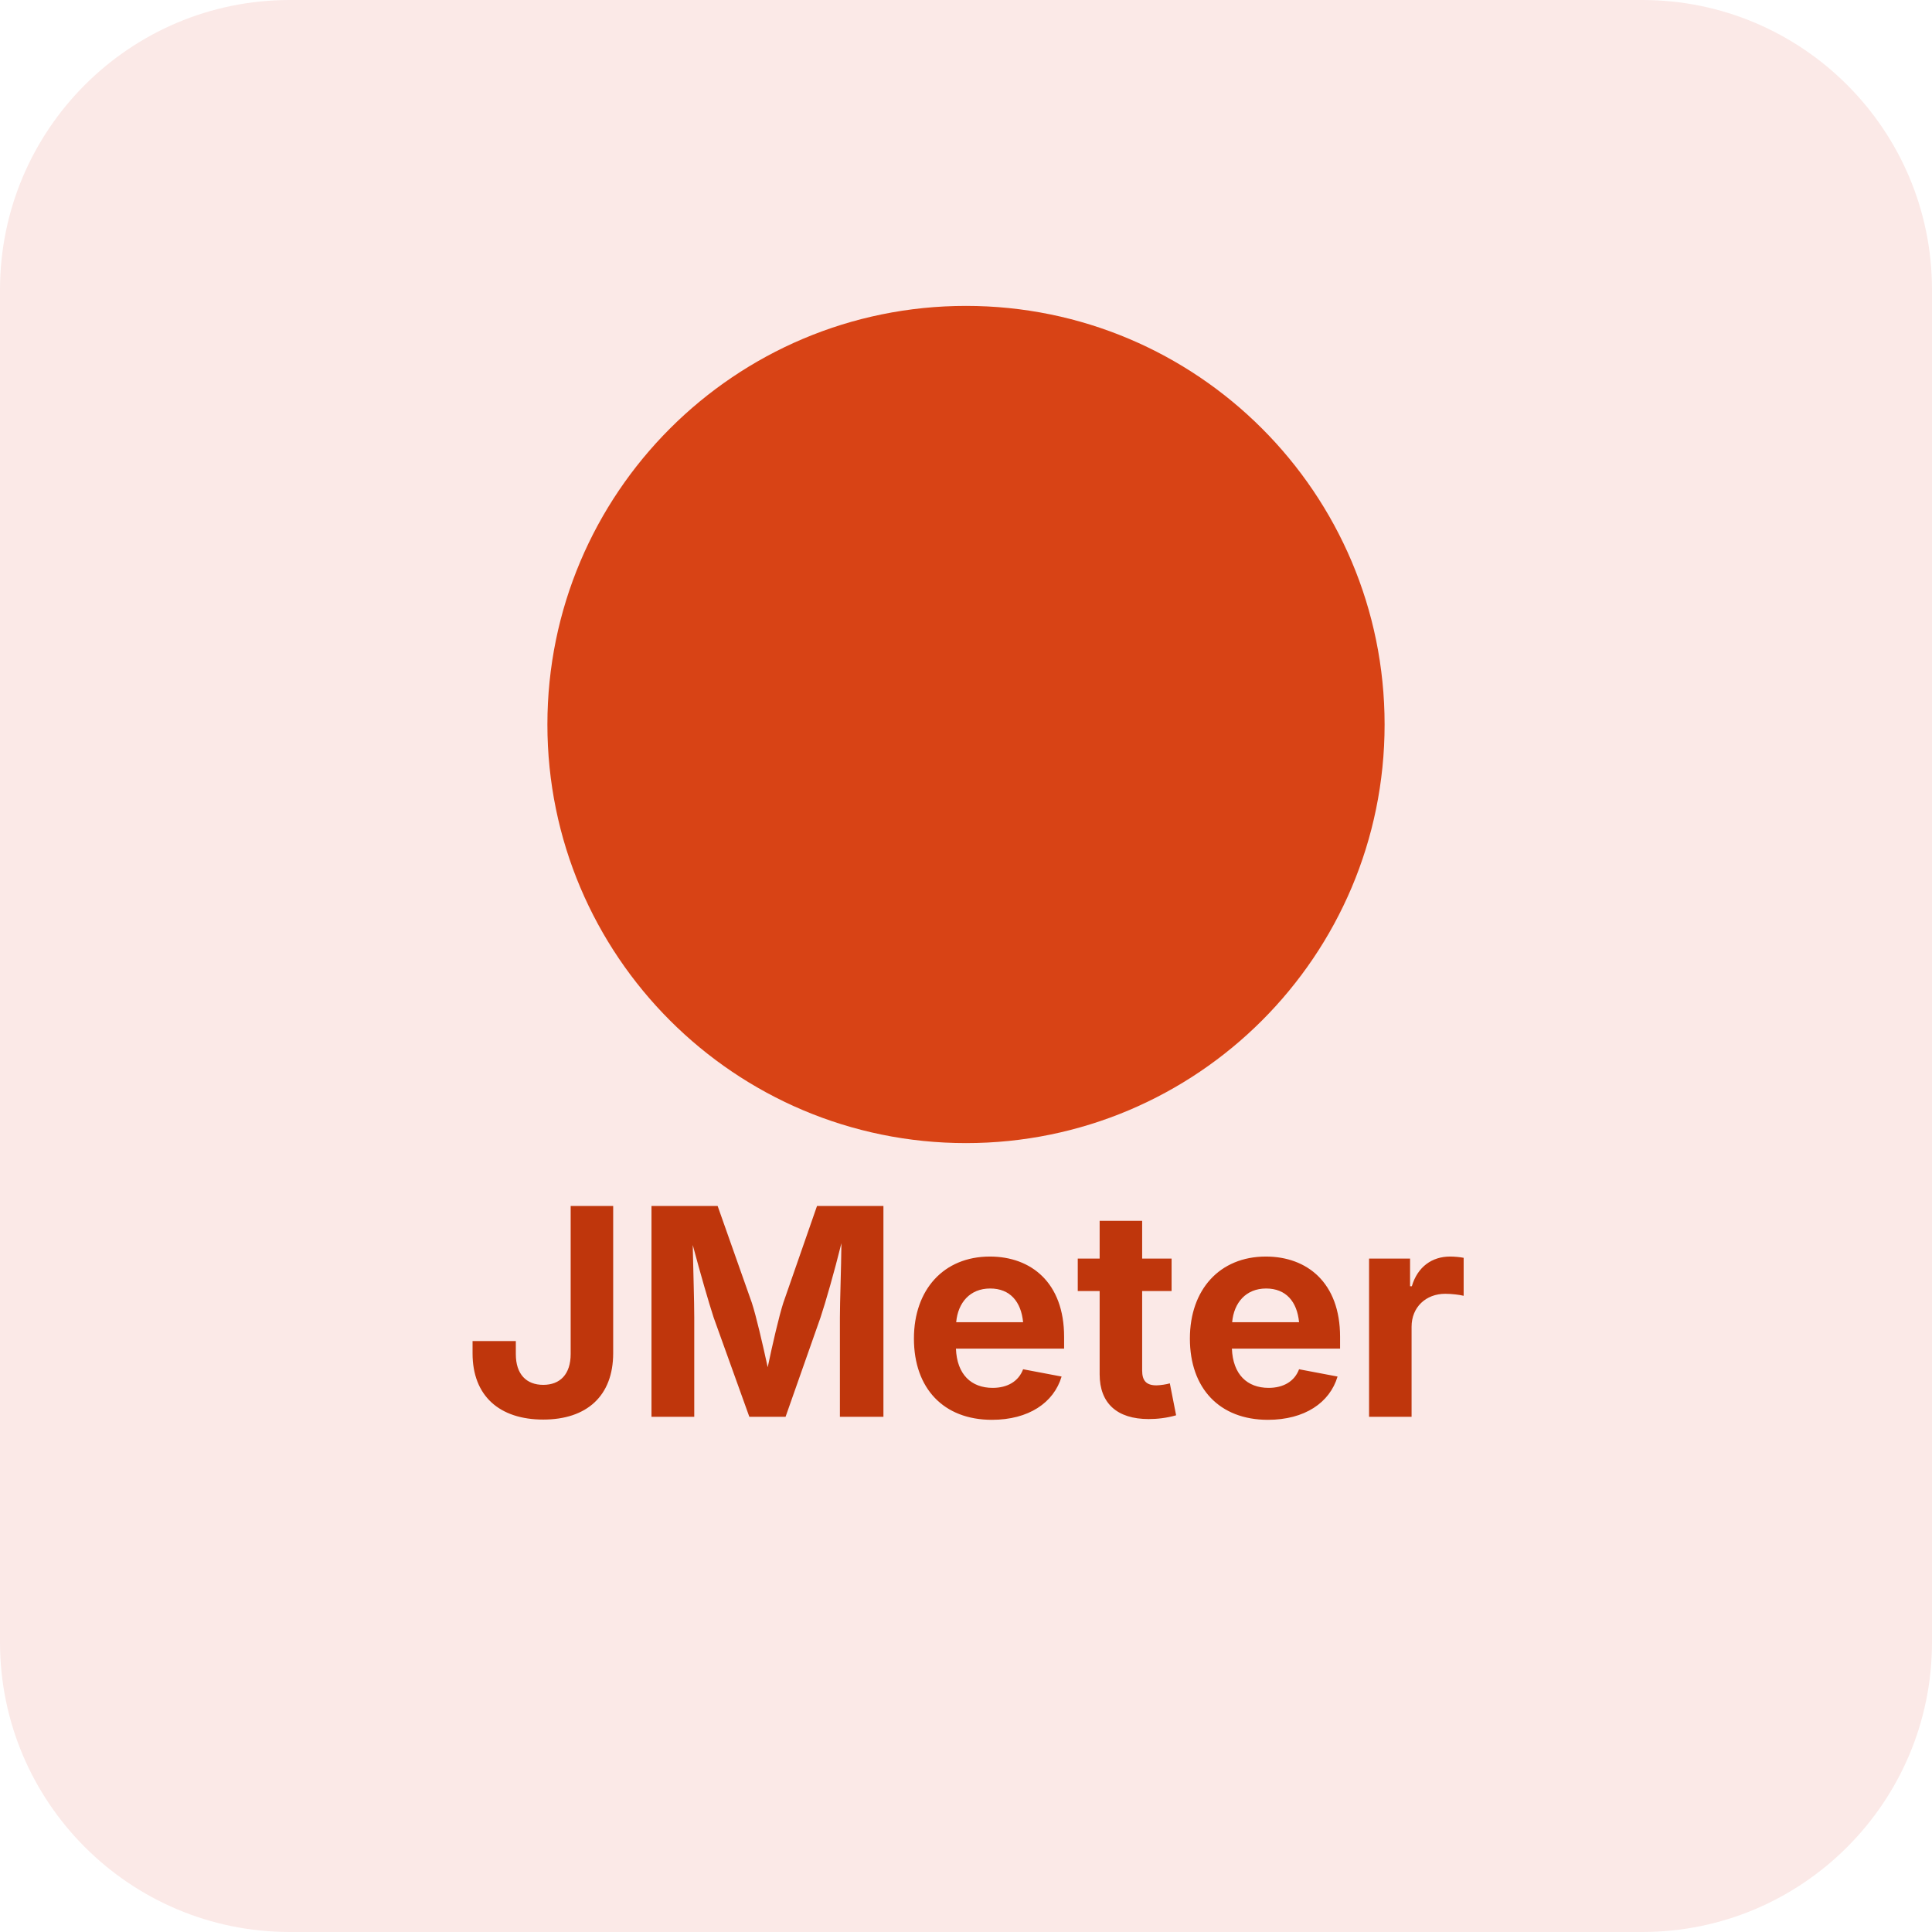
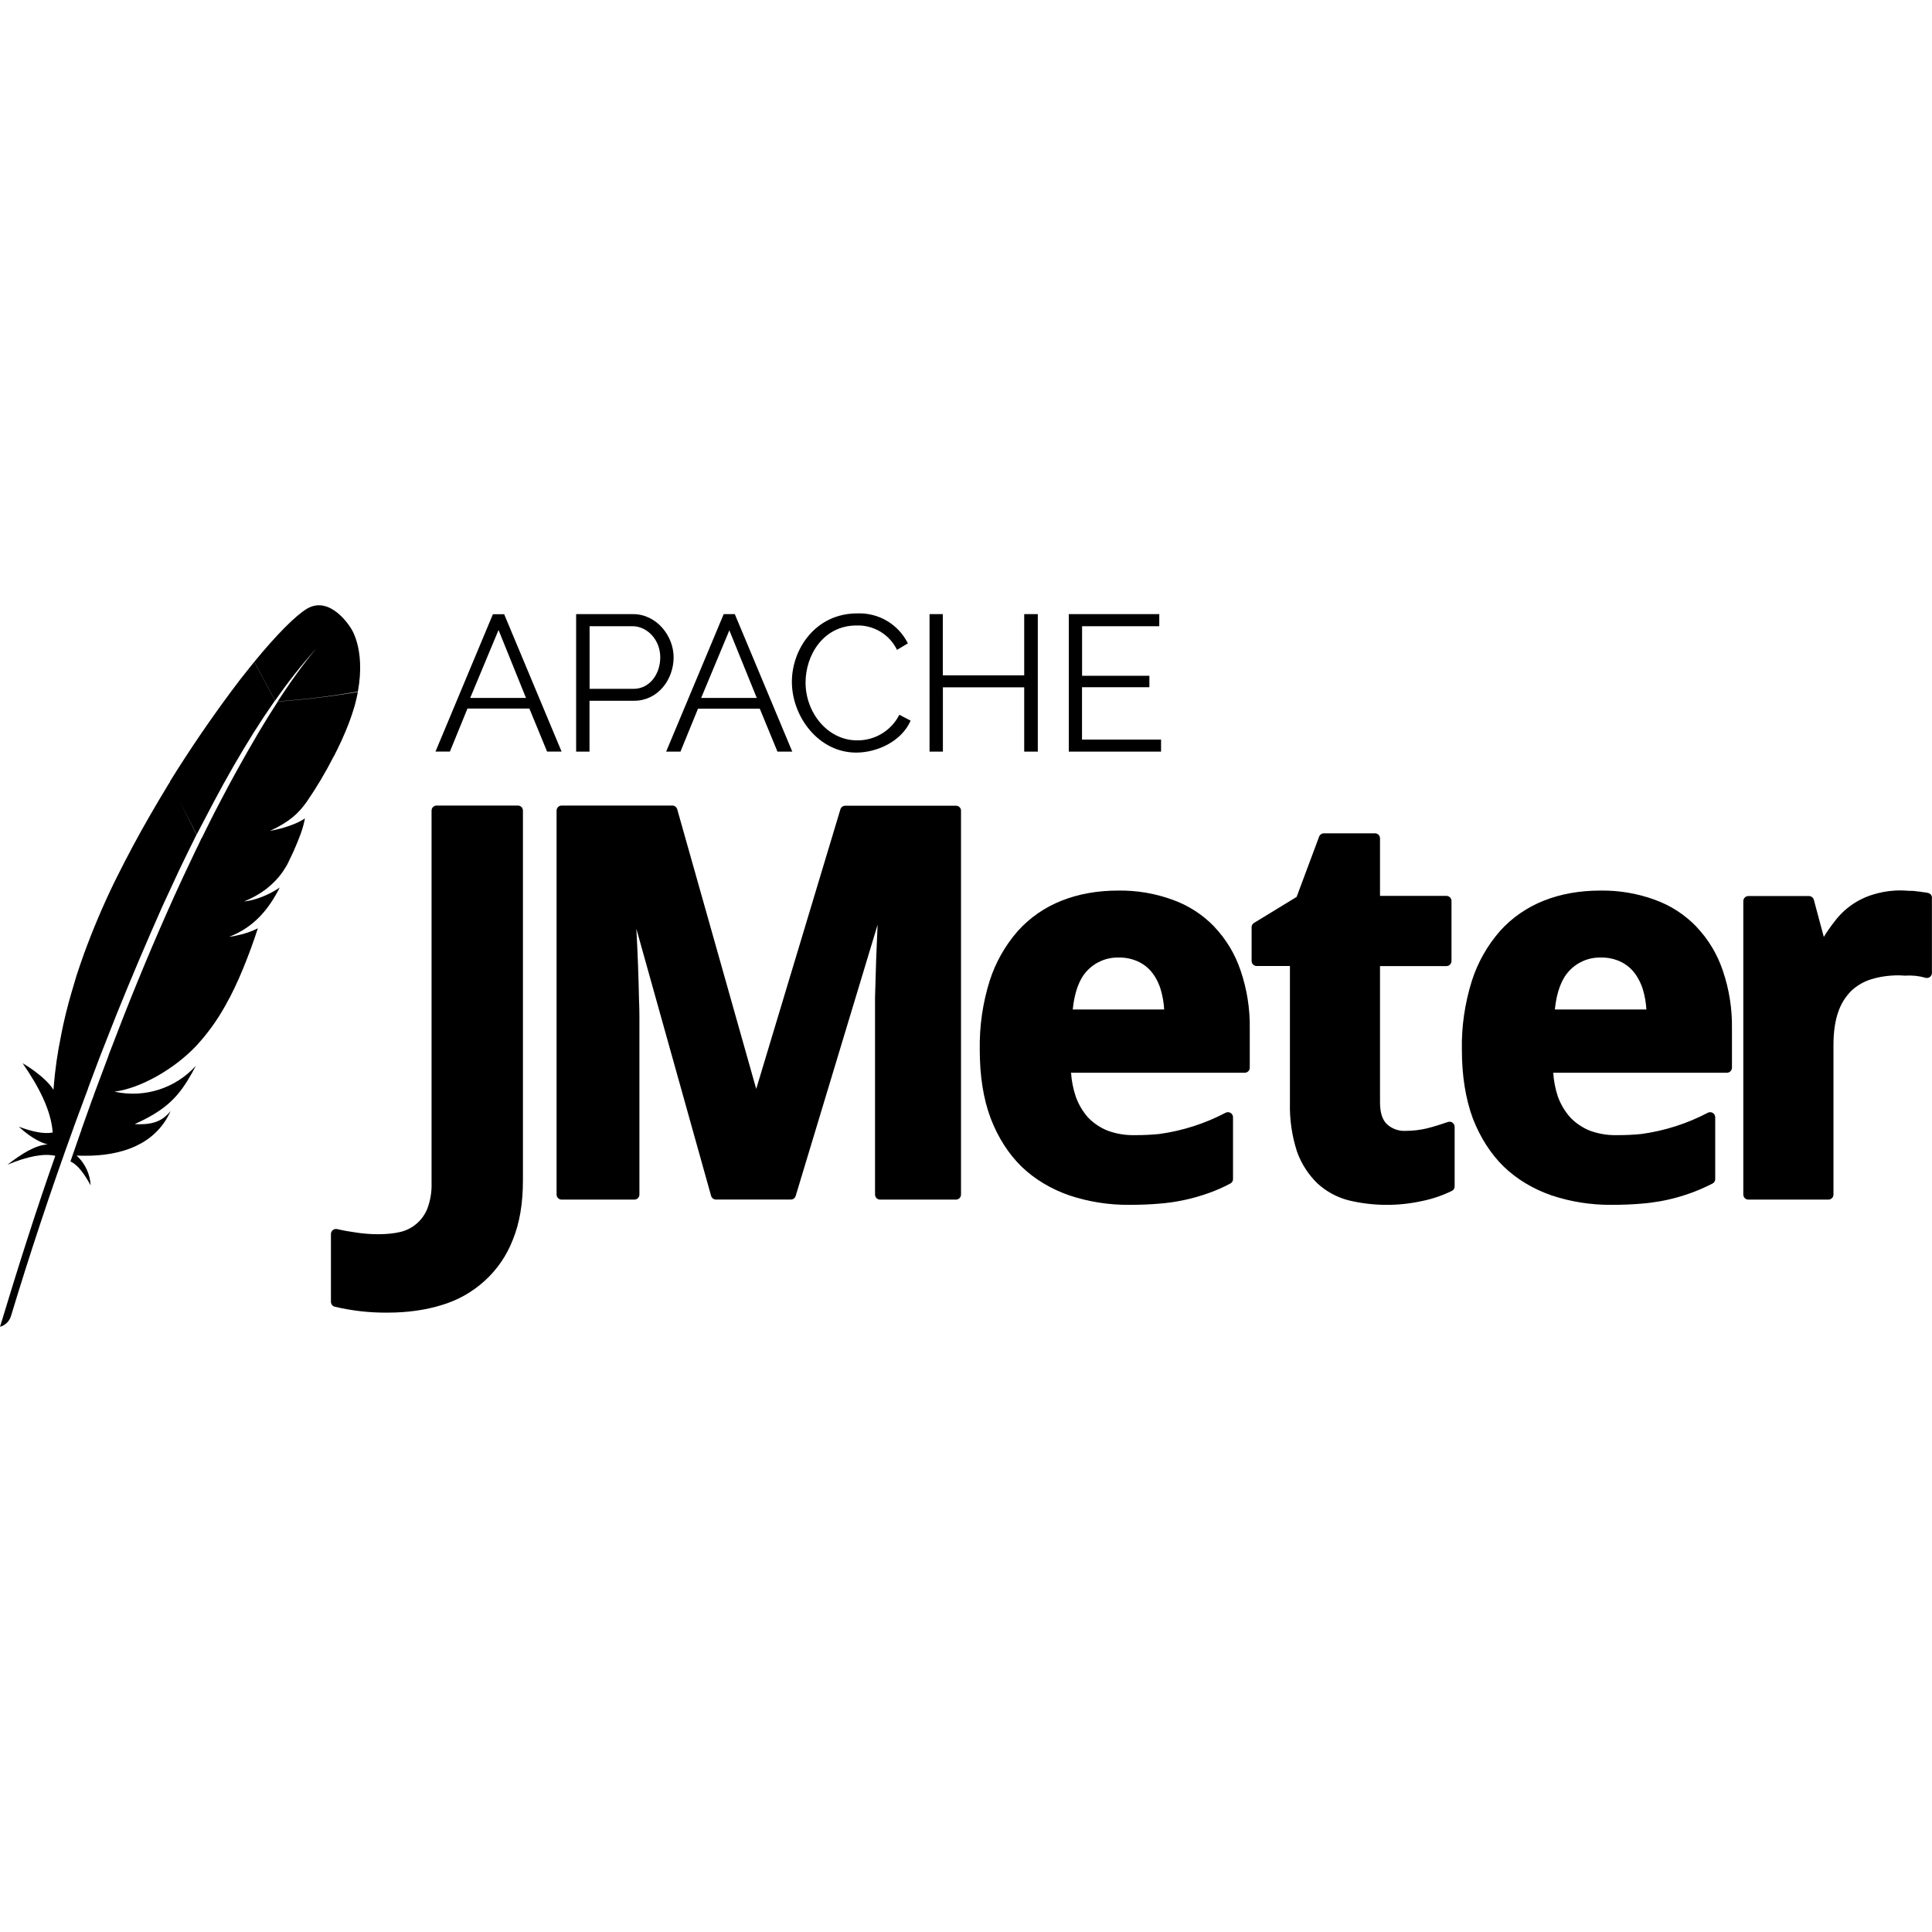
- <svg xmlns="http://www.w3.org/2000/svg" viewBox="0 0 120 120">
-   <rect width="120" height="120" rx="18" fill="#FBE9E7" />
-   <circle cx="60" cy="45" r="26" fill="#D84315" />
-   <text x="60" y="88" text-anchor="middle" font-family="Inter,Arial" font-size="18" font-weight="700" fill="#BF360C">JMeter</text>
+ <svg xmlns="http://www.w3.org/2000/svg" role="img" viewBox="0 0 24 24">
+   <path d="M4.35 7.79s-.247-.4-.537-.228c-.14.084-.374.318-.653.658l.257.484a6.28 6.28 0 0 1 .517-.653c-.079.09-.246.298-.484.662.334-.023.666-.064.996-.123.099-.549-.096-.8-.096-.8zm-.386.228.022-.024zM.91 14.02a45.295 45.295 0 0 0-.774 2.33.198.198 0 0 1-.136.132c.23-.76.458-1.476.687-2.124-.143-.033-.346.007-.594.11.17-.13.339-.242.5-.252-.051-.011-.183-.057-.36-.22.169.063.316.094.422.072-.022-.282-.174-.57-.374-.86-.001-.002.28.161.383.33l.002-.023c.017-.22.048-.438.093-.654v-.002c.034-.174.076-.348.127-.522l.066-.223c.028-.087.06-.176.093-.27.11-.301.235-.596.375-.884l.036-.072c.128-.257.264-.511.408-.76.076-.133.154-.262.231-.39.007-.007.011-.017.017-.026L2.11 9.71l.008-.013c.236-.38.488-.75.754-1.108a8.36 8.36 0 0 1 .229-.296l.058-.072.256.482a10.46 10.46 0 0 0-.268.404c-.172.276-.335.559-.487.846l-.217.414-.222-.439.22.44-.007.015c-.044.09-.09.18-.133.27a6.9 6.9 0 0 0-.077.16l-.206.444a42.824 42.824 0 0 0-.57 1.344l-.18.457a6.523 6.523 0 0 1-.04.103c-.044.121-.091.239-.134.357v.004l-.033.088-.141.381-.01.029zm3.235-4.623a4.98 4.98 0 0 1-.334.562c-.106.149-.216.25-.457.363l.022-.004c.002-.002.003-.002.006-.002.125-.023.28-.074.37-.127a.184.184 0 0 0 .036-.024.846.846 0 0 1-.02.089c-.006.025-.016.054-.026.085l-.012.033-.036.092a2.985 2.985 0 0 1-.102.226c-.008.019-.018.038-.028.057l-.024.039a.85.85 0 0 1-.084.116l-.04.044a1.2 1.2 0 0 1-.113.101 1.231 1.231 0 0 1-.27.151l.017-.002.064-.011c.129-.031.251-.085.361-.16-.138.275-.326.497-.628.612l.052-.007.05-.011a.998.998 0 0 0 .254-.087 6.74 6.74 0 0 1-.18.492c-.071.174-.145.33-.225.47a2.577 2.577 0 0 1-.35.487c-.276.298-.705.54-1.027.58l.016.003c.366.076.745-.047.996-.324a2.685 2.685 0 0 1-.106.187c-.148.24-.318.386-.654.537.23.013.35-.041.448-.165a1.414 1.414 0 0 1-.052.1c-.215.356-.634.478-1.117.456a.54.54 0 0 1 .174.37c-.074-.134-.152-.251-.251-.297l.116-.334a.523.523 0 0 1 .02-.054v-.006l.132-.37a.837.837 0 0 0 .026-.07l.003-.01.17-.454.007-.022.168-.435c.061-.159.124-.312.184-.46.123-.301.25-.6.382-.897.052-.116.101-.228.152-.336l.05-.108.097-.205c.028-.063.059-.122.088-.183l.027-.058c.002-.002.003-.006.002-.011l.006-.001c.074-.15.143-.291.213-.423.15-.29.309-.576.474-.857l.013-.023c.088-.148.171-.28.246-.396.333-.023.665-.064.995-.12-.011.052-.022.107-.038.165a2.966 2.966 0 0 1-.075.225 4.142 4.142 0 0 1-.187.413h-.001zm2.351.674v4.596c0 .28-.041.527-.125.732a1.337 1.337 0 0 1-.35.512 1.37 1.37 0 0 1-.531.3c-.203.063-.43.095-.674.095a2.728 2.728 0 0 1-.659-.074.063.063 0 0 1-.046-.06v-.842a.063.063 0 0 1 .076-.062c.077.018.162.033.25.045.162.024.376.03.54-.01a.48.48 0 0 0 .332-.29.826.826 0 0 0 .052-.313v-4.63c0-.035.027-.063.062-.063h1.01c.036 0 .063.028.063.063zm8.588 1.44a1.352 1.352 0 0 0-.518-.334 1.887 1.887 0 0 0-.675-.114c-.254 0-.49.041-.702.125-.208.082-.395.21-.545.377a1.75 1.75 0 0 0-.35.619 2.704 2.704 0 0 0-.123.859c0 .32.044.606.135.848.092.24.222.443.386.603.164.157.364.276.59.355a2.3 2.3 0 0 0 .742.118c.143 0 .267-.005.377-.015a2.33 2.33 0 0 0 .61-.13c.095-.033.187-.074.273-.12a.06.06 0 0 0 .033-.055v-.77a.063.063 0 0 0-.09-.055 2.505 2.505 0 0 1-.827.265c-.102.01-.204.015-.307.014a.907.907 0 0 1-.332-.055.703.703 0 0 1-.243-.162.797.797 0 0 1-.155-.263 1.168 1.168 0 0 1-.058-.295h2.157a.063.063 0 0 0 .063-.062v-.483a2.126 2.126 0 0 0-.114-.725 1.462 1.462 0 0 0-.327-.544zm-1.758 1.029c.022-.216.081-.377.176-.478a.518.518 0 0 1 .395-.167.55.55 0 0 1 .246.052c.07.033.13.083.176.144a.647.647 0 0 1 .105.22c.02.071.033.148.038.229h-1.136zm10.673-1.387v.934a.062.062 0 0 1-.077.06.727.727 0 0 0-.254-.027l-.08-.004c-.121 0-.233.016-.337.047a.636.636 0 0 0-.253.145.672.672 0 0 0-.163.264c-.039.11-.059.248-.059.411v1.856a.063.063 0 0 1-.063.063h-.994a.063.063 0 0 1-.063-.063v-3.645c0-.035.028-.063.063-.063h.753c.028 0 .053.02.06.046l.124.462c.04-.067.085-.13.133-.191a.932.932 0 0 1 .487-.338 1.14 1.14 0 0 1 .434-.044c.033 0 .065 0 .096.006a.76.76 0 0 1 .084.011.279.279 0 0 1 .066.011.061.061 0 0 1 .044.059h-.001zm-5.956 2.794a.06.06 0 0 1 .027.05v.741a.06.06 0 0 1-.033.055 1.524 1.524 0 0 1-.364.125c-.304.068-.62.066-.924-.008a.91.91 0 0 1-.381-.207 1.036 1.036 0 0 1-.256-.397 1.819 1.819 0 0 1-.088-.608V12h-.414a.063.063 0 0 1-.062-.062v-.42a.06.06 0 0 1 .03-.053l.529-.323.28-.75a.062.062 0 0 1 .058-.04h.636c.035 0 .062.028.062.063v.714h.825c.034 0 .063.028.063.062v.747a.063.063 0 0 1-.063.063h-.825v1.695c0 .124.029.214.085.268a.315.315 0 0 0 .231.084c.094 0 .181-.011.263-.03.089-.022.177-.05.264-.08a.062.062 0 0 1 .057.007v.001zm-6.105-3.876v4.77a.063.063 0 0 1-.062.061h-.943a.063.063 0 0 1-.063-.063v-2.45l.014-.473.01-.242.008-.187-1.018 3.37a.062.062 0 0 1-.06.044h-.93a.063.063 0 0 1-.06-.044l-.929-3.32a24.947 24.947 0 0 1 .033.88c.003.074.005.142.005.204v2.218a.063.063 0 0 1-.063.063h-.903a.063.063 0 0 1-.063-.063V10.07c0-.034.027-.063.062-.063h1.376c.03 0 .053.02.061.047l.981 3.473 1.046-3.474a.063.063 0 0 1 .06-.044h1.376c.034 0 .062.027.062.061zm9.135 1.44a1.351 1.351 0 0 0-.517-.334 1.886 1.886 0 0 0-.676-.114c-.253 0-.49.041-.701.125-.208.082-.395.21-.545.377a1.75 1.75 0 0 0-.35.619c-.087.278-.13.568-.124.859 0 .32.046.606.135.848.093.24.223.443.387.603.164.157.364.276.59.355a2.3 2.3 0 0 0 .742.118c.143 0 .266-.005.376-.015a2.306 2.306 0 0 0 .884-.25.06.06 0 0 0 .033-.055v-.77a.063.063 0 0 0-.09-.055 2.5 2.5 0 0 1-.828.265c-.101.01-.204.015-.306.014a.905.905 0 0 1-.332-.055.7.7 0 0 1-.242-.162.799.799 0 0 1-.157-.263 1.165 1.165 0 0 1-.057-.295h2.157a.063.063 0 0 0 .063-.062v-.483a2.126 2.126 0 0 0-.114-.725 1.464 1.464 0 0 0-.328-.544zm-.765.58a.65.65 0 0 1 .106.22c.02.071.033.148.038.229h-1.137c.022-.216.082-.377.177-.478a.518.518 0 0 1 .395-.167.55.55 0 0 1 .246.052.48.48 0 0 1 .175.144zM6.26 7.63h-.137L5.41 9.336h.179l.218-.534h.769l.22.534h.18l-.714-1.708H6.26zm-.419 1.04.352-.844.341.844h-.693zm1.483.035h.555c.292 0 .489-.262.489-.54 0-.265-.211-.536-.503-.536h-.708v1.708h.166v-.632zm0-.926h.532c.187 0 .346.172.346.386 0 .207-.13.392-.332.392h-.546v-.778zm1.129 1.558.218-.534h.767l.22.534h.184l-.714-1.708H8.99l-.715 1.708h.177zm.606-1.51.342.843H8.71l.352-.844H9.06zm.778.643c0-.41.297-.85.81-.85a.672.672 0 0 1 .631.372l-.135.081a.538.538 0 0 0-.504-.303c-.408 0-.632.365-.632.709 0 .376.276.718.639.718a.58.58 0 0 0 .526-.318l.14.073c-.111.256-.414.397-.676.397-.468 0-.799-.447-.799-.88zm1.875.867h-.165V7.629h.165v.76h1.011v-.76h.169v1.708h-.169v-.799h-1.01v.799zm2.71 0h-1.145V7.629h1.124v.15h-.959v.616h.836v.142h-.837v.65h.982v.15z" />
</svg>
